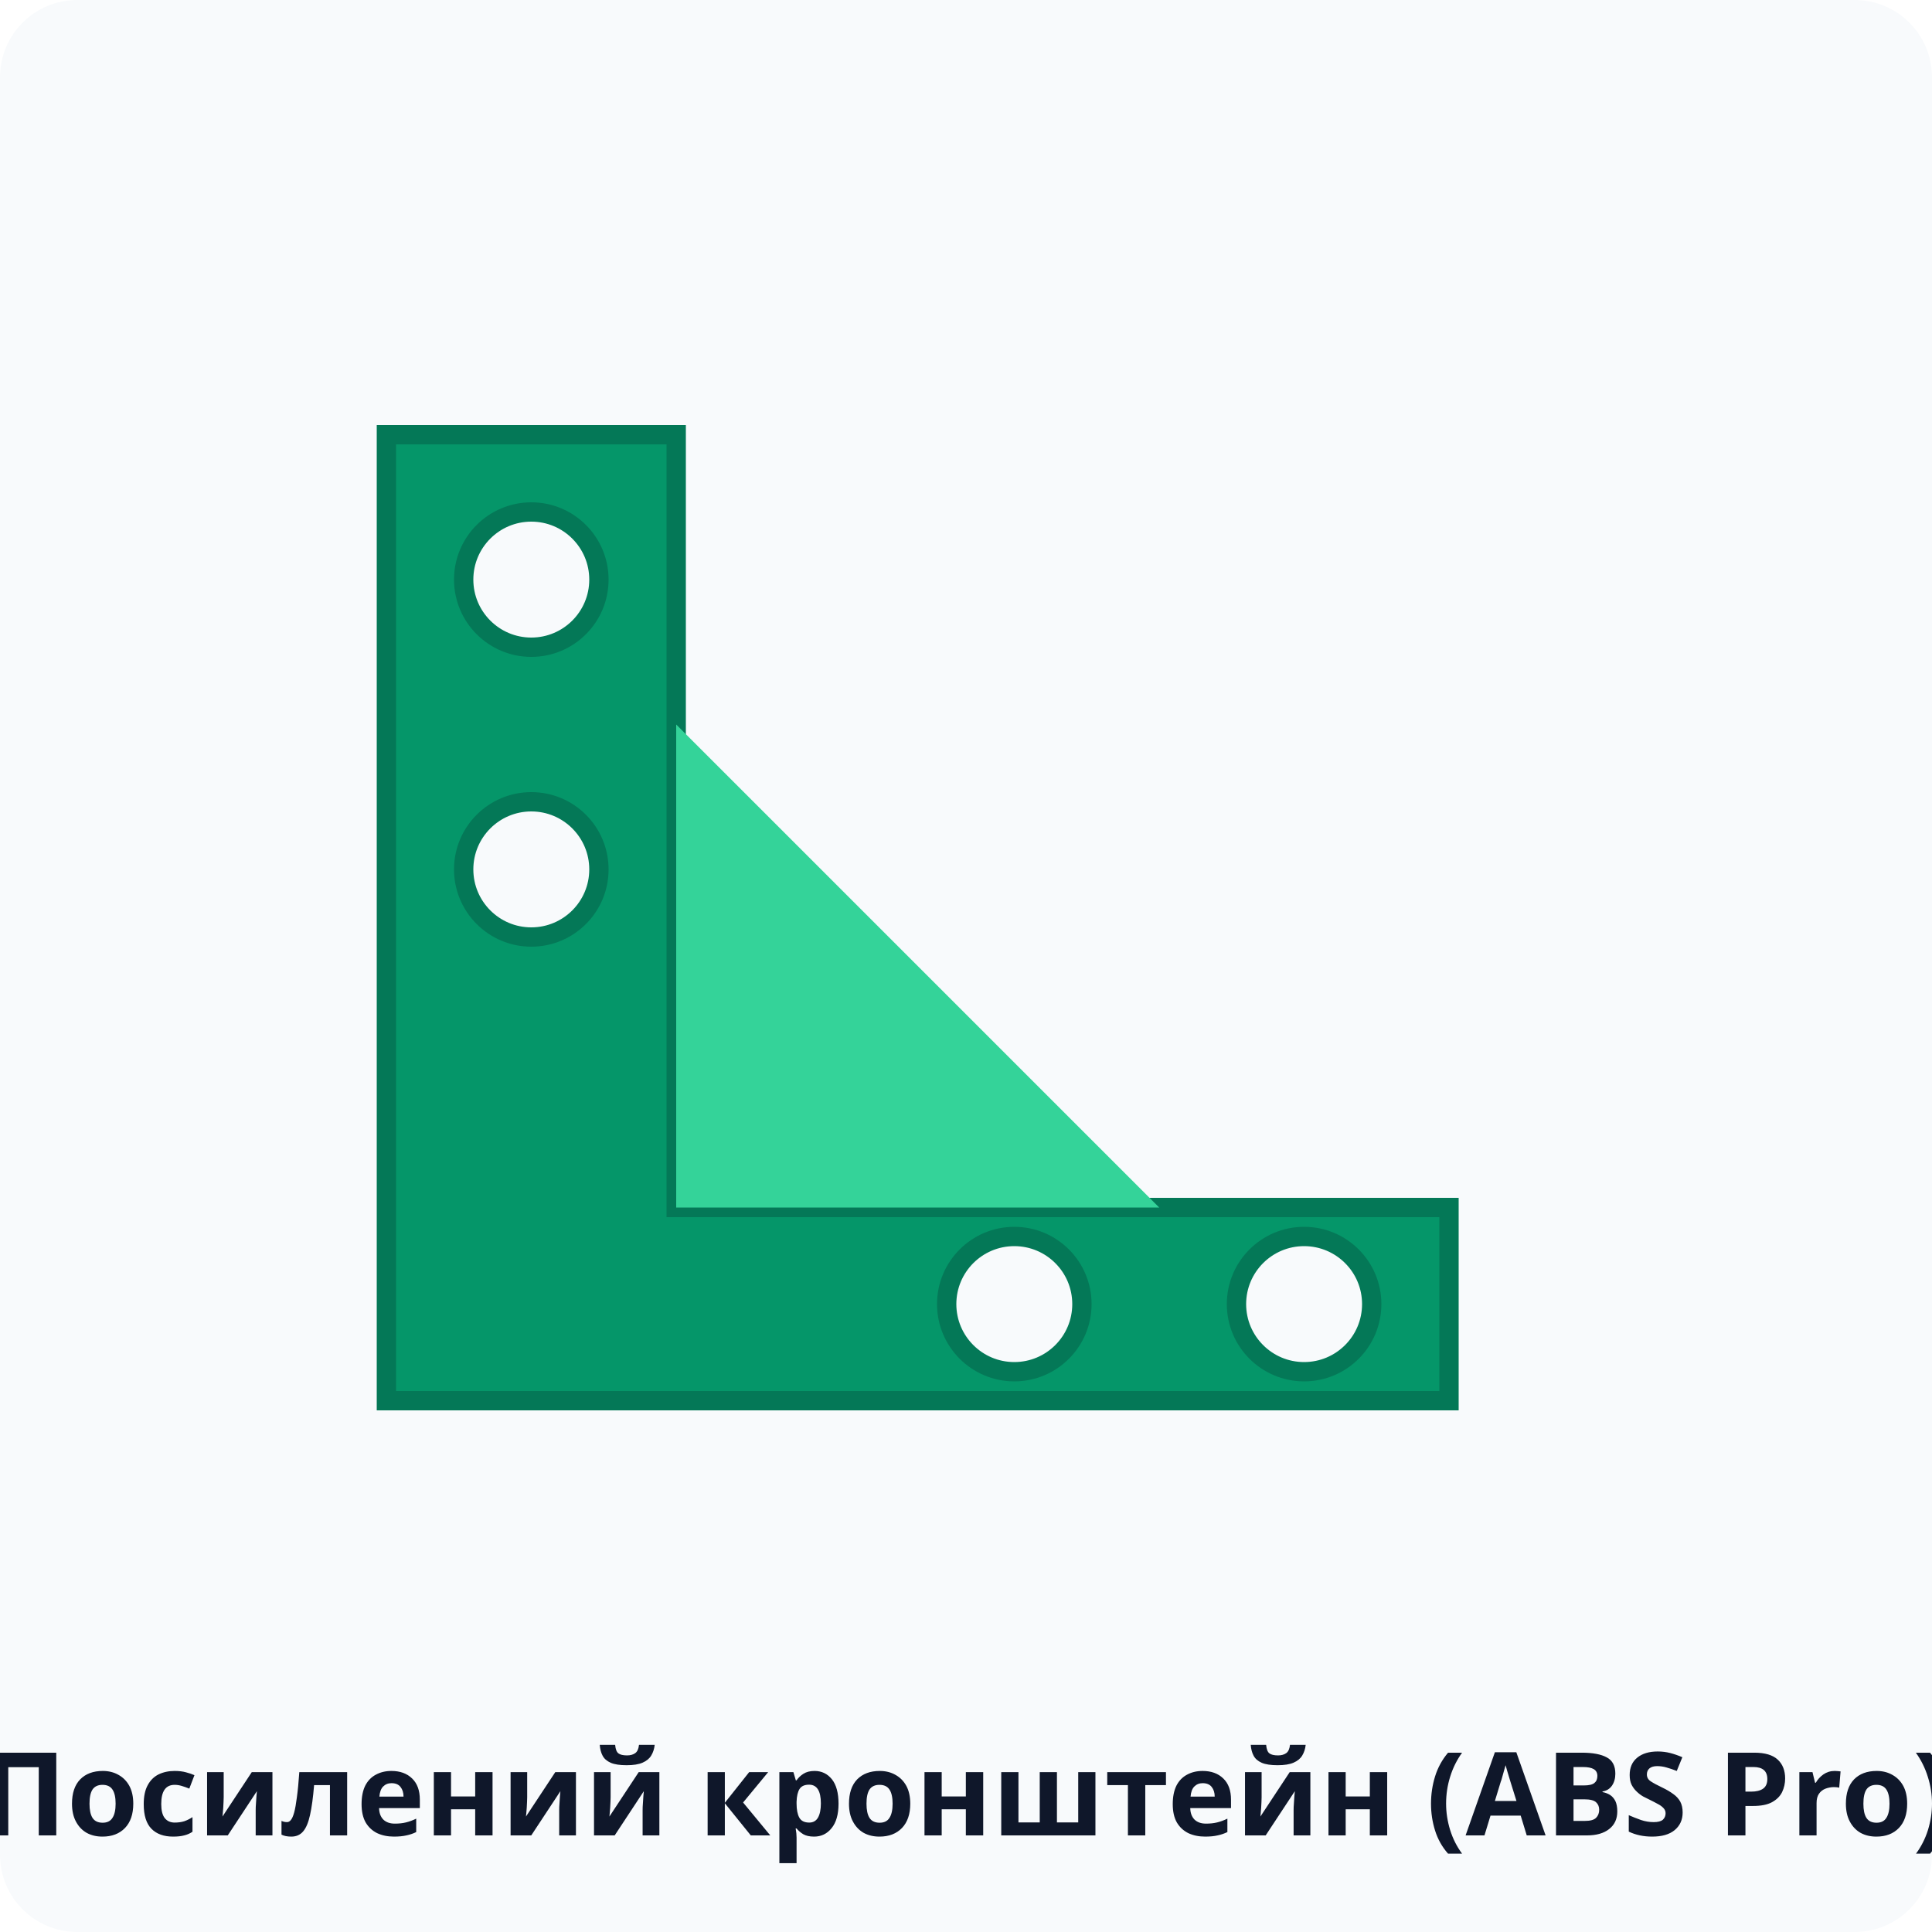
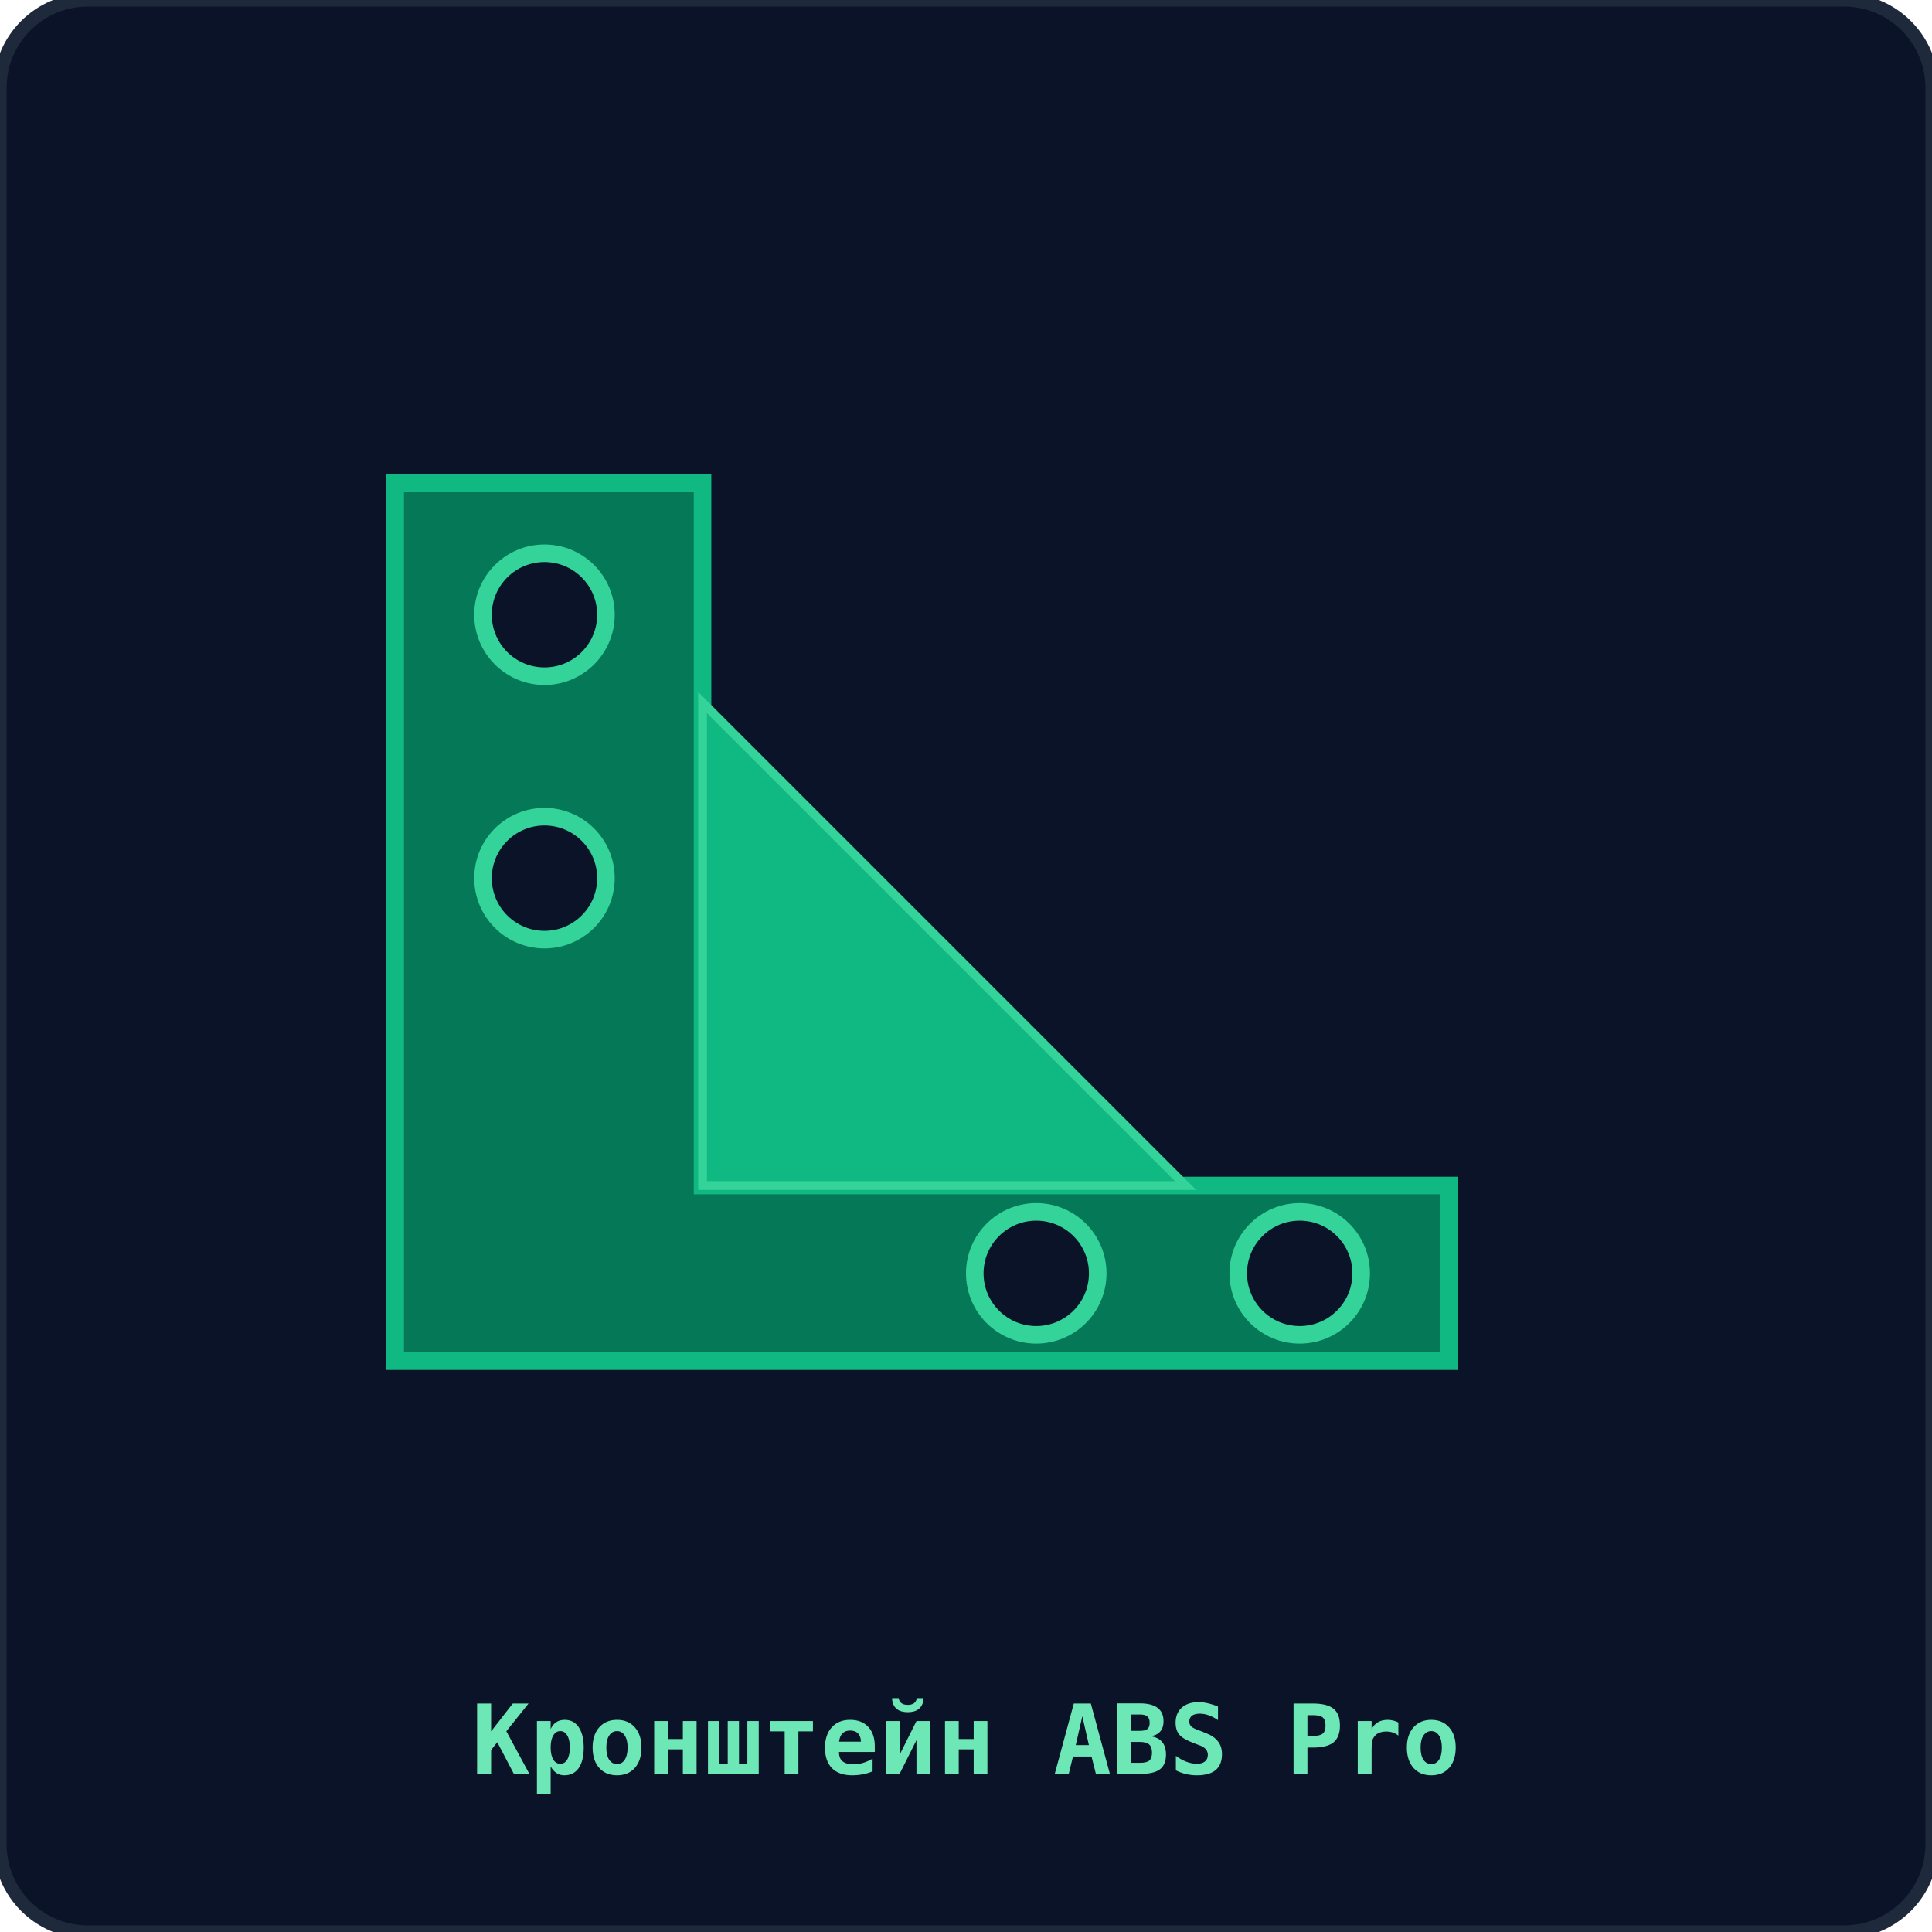
- <svg xmlns="http://www.w3.org/2000/svg" viewBox="0 0 200 200" width="200" height="200">
-   <rect width="100%" height="100%" fill="#f8fafc" rx="8" />
-   <g transform="translate(100,95)">
-     <path d="M-60,50 L50,50 L50,30 L-30,30 L-30,-50 L-60,-50 Z" fill="#059669" stroke="#047857" stroke-width="2" />
-     <polygon points="-30,30 20,30 -30,-20" fill="#34d399" />
-     <circle cx="-45" cy="-35" r="7" fill="#f8fafc" stroke="#047857" stroke-width="2" />
-     <circle cx="-45" cy="-5" r="7" fill="#f8fafc" stroke="#047857" stroke-width="2" />
-     <circle cx="35" cy="40" r="7" fill="#f8fafc" stroke="#047857" stroke-width="2" />
-     <circle cx="5" cy="40" r="7" fill="#f8fafc" stroke="#047857" stroke-width="2" />
+ <svg xmlns="http://www.w3.org/2000/svg" viewBox="0 0 220 220" width="220" height="220">
+   <rect width="100%" height="100%" fill="#0b1329" rx="10" stroke="#1e293b" stroke-width="1.5" />
+   <g transform="translate(110,105)">
+     <path d="M-65,50 L55,50 L55,30 L-30,30 L-30,-50 L-65,-50 Z" fill="#047857" stroke="#10b981" stroke-width="2" />
+     <polygon points="-30,30 25,30 -30,-25" fill="#10b981" stroke="#34d399" stroke-width="1" />
+     <circle cx="-48" cy="-35" r="7" fill="#0b1329" stroke="#34d399" stroke-width="2" />
+     <circle cx="-48" cy="-5" r="7" fill="#0b1329" stroke="#34d399" stroke-width="2" />
+     <circle cx="38" cy="40" r="7" fill="#0b1329" stroke="#34d399" stroke-width="2" />
+     <circle cx="8" cy="40" r="7" fill="#0b1329" stroke="#34d399" stroke-width="2" />
  </g>
-   <text x="100" y="190" text-anchor="middle" font-family="sans-serif" font-size="12" font-weight="bold" fill="#0f172a">Посилений кронштейн (ABS Pro)</text>
+   <text x="110" y="202" text-anchor="middle" font-family="'JetBrains Mono', monospace" font-size="11" font-weight="bold" fill="#6ee7b7">Кронштейн ABS Pro</text>
</svg>
